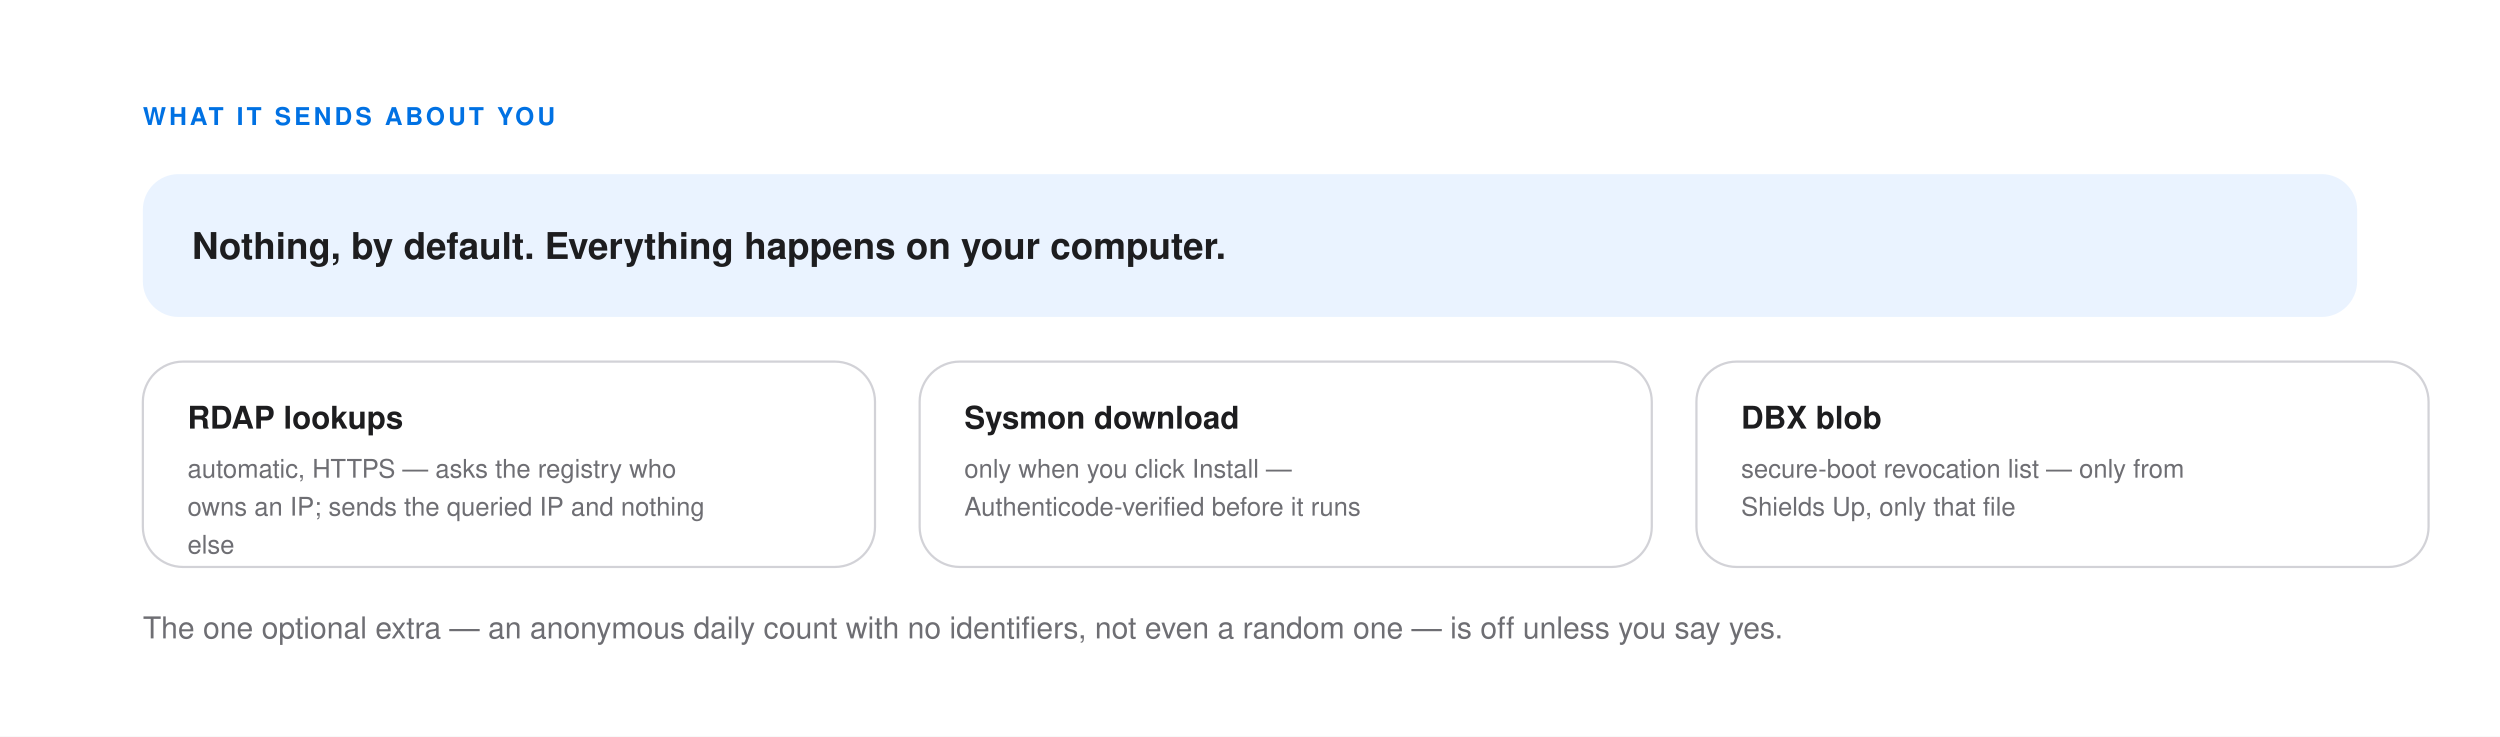
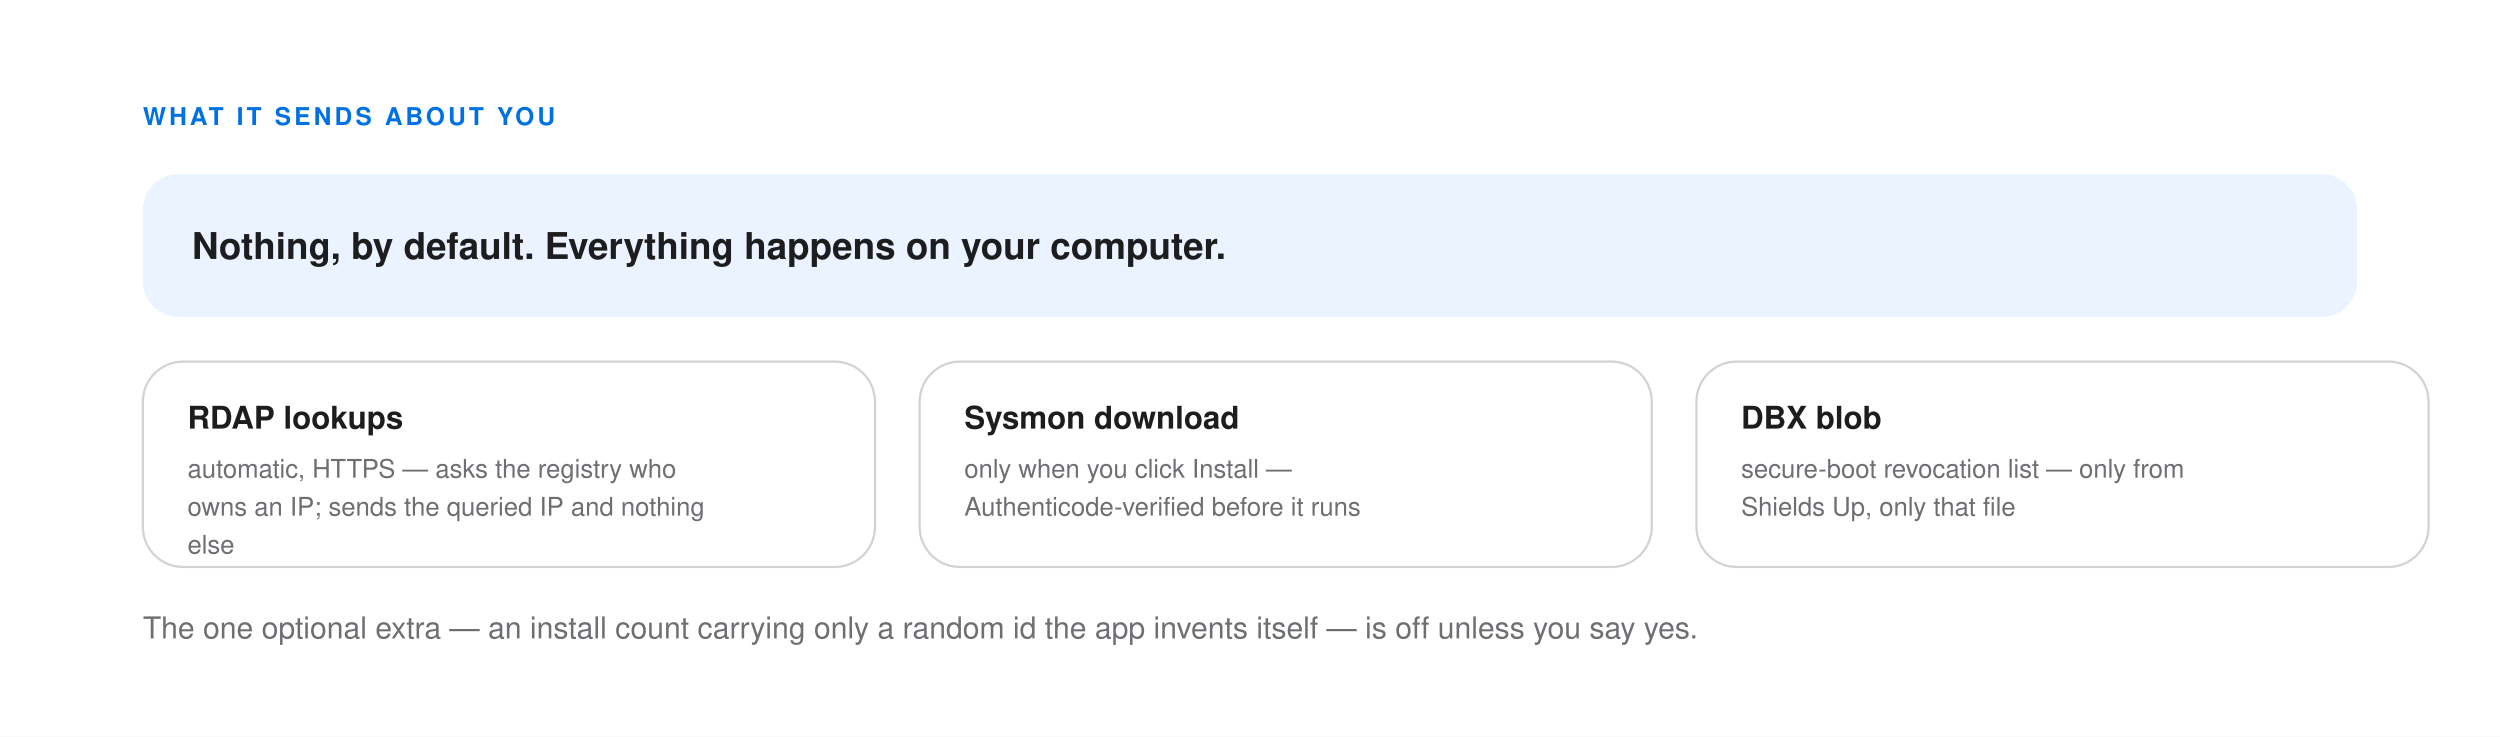
<svg xmlns="http://www.w3.org/2000/svg" width="1120" height="330" viewBox="0 0 1120 330" role="img" aria-label="Nothing by default: three narrow lookups spelled out, everything else local">
  <rect width="1120" height="330" fill="#FFFFFF" />
  <g font-family="-apple-system, BlinkMacSystemFont, 'SF Pro Display', 'SF Pro Text', 'Segoe UI Variable Text', 'Segoe UI', Helvetica, Arial, sans-serif">
    <text x="64" y="56" font-size="11" font-weight="600" fill="#0071E3" text-anchor="start" letter-spacing="1.4">WHAT IT SENDS ABOUT YOU</text>
    <rect x="64" y="78" width="992" height="64" rx="16" fill="#EAF3FF" stroke="none" stroke-width="1" />
    <text x="86" y="116" font-size="16.5" font-weight="600" fill="#1D1D1F" text-anchor="start">Nothing, by default. Everything happens on your computer.</text>
    <rect x="64" y="162" width="328" height="92" rx="18" fill="#FFFFFF" stroke="#D2D2D7" stroke-width="1" />
    <text x="84" y="192" font-size="14" font-weight="600" fill="#1D1D1F" text-anchor="start">RDAP lookups</text>
    <text x="84" y="214" font-size="11.5" font-weight="400" fill="#6E6E73" text-anchor="start">automatic, HTTPS — asks the registry who</text>
    <text x="84" y="231" font-size="11.5" font-weight="400" fill="#6E6E73" text-anchor="start">owns an IP; sends the queried IP and nothing</text>
    <text x="84" y="248" font-size="11.5" font-weight="400" fill="#6E6E73" text-anchor="start">else</text>
    <rect x="412" y="162" width="328" height="92" rx="18" fill="#FFFFFF" stroke="#D2D2D7" stroke-width="1" />
    <text x="432" y="192" font-size="14" font-weight="600" fill="#1D1D1F" text-anchor="start">Sysmon download</text>
    <text x="432" y="214" font-size="11.5" font-weight="400" fill="#6E6E73" text-anchor="start">only when you click Install —</text>
    <text x="432" y="231" font-size="11.5" font-weight="400" fill="#6E6E73" text-anchor="start">Authenticode-verified before it runs</text>
    <rect x="760" y="162" width="328" height="92" rx="18" fill="#FFFFFF" stroke="#D2D2D7" stroke-width="1" />
    <text x="780" y="192" font-size="14" font-weight="600" fill="#1D1D1F" text-anchor="start">DBX blob</text>
    <text x="780" y="214" font-size="11.5" font-weight="400" fill="#6E6E73" text-anchor="start">secure-boot revocation list — only from</text>
    <text x="780" y="231" font-size="11.5" font-weight="400" fill="#6E6E73" text-anchor="start">Shields Up, only that file</text>
-     <text x="64" y="286" font-size="13.5" font-weight="400" fill="#6E6E73" text-anchor="start">The one optional extra — an anonymous daily count with no identifiers, not even a random one — is off unless you say yes.</text>
+     <text x="64" y="286" font-size="13.5" font-weight="400" fill="#6E6E73" text-anchor="start">The one optional extra — an install count carrying only a random id the app invents itself — is off unless you say yes.</text>
  </g>
</svg>
